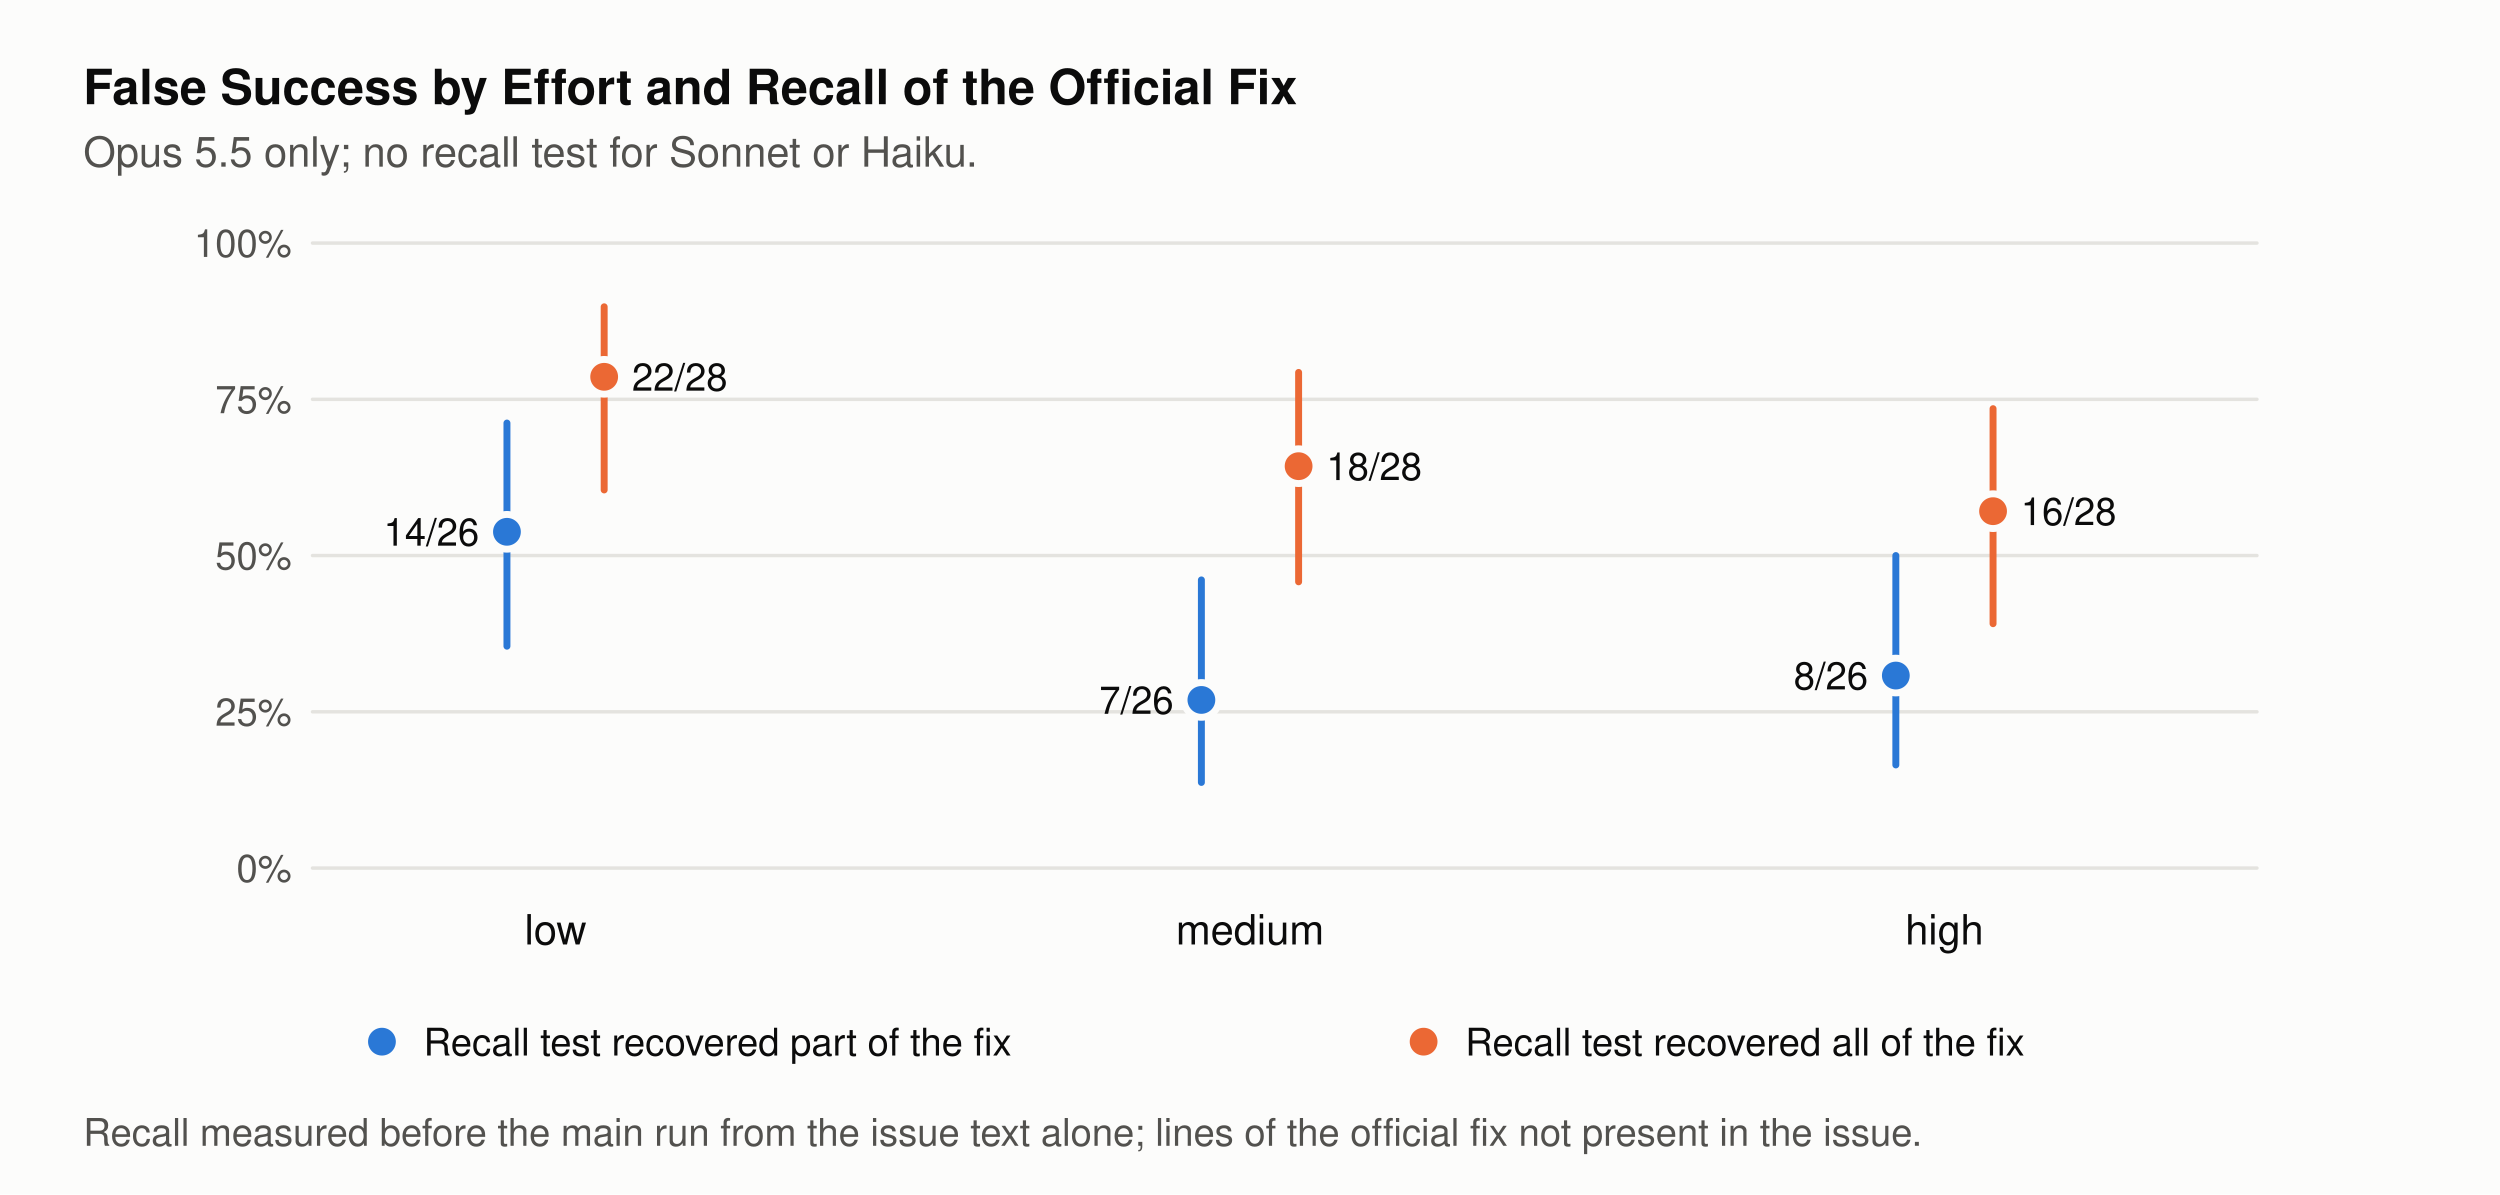
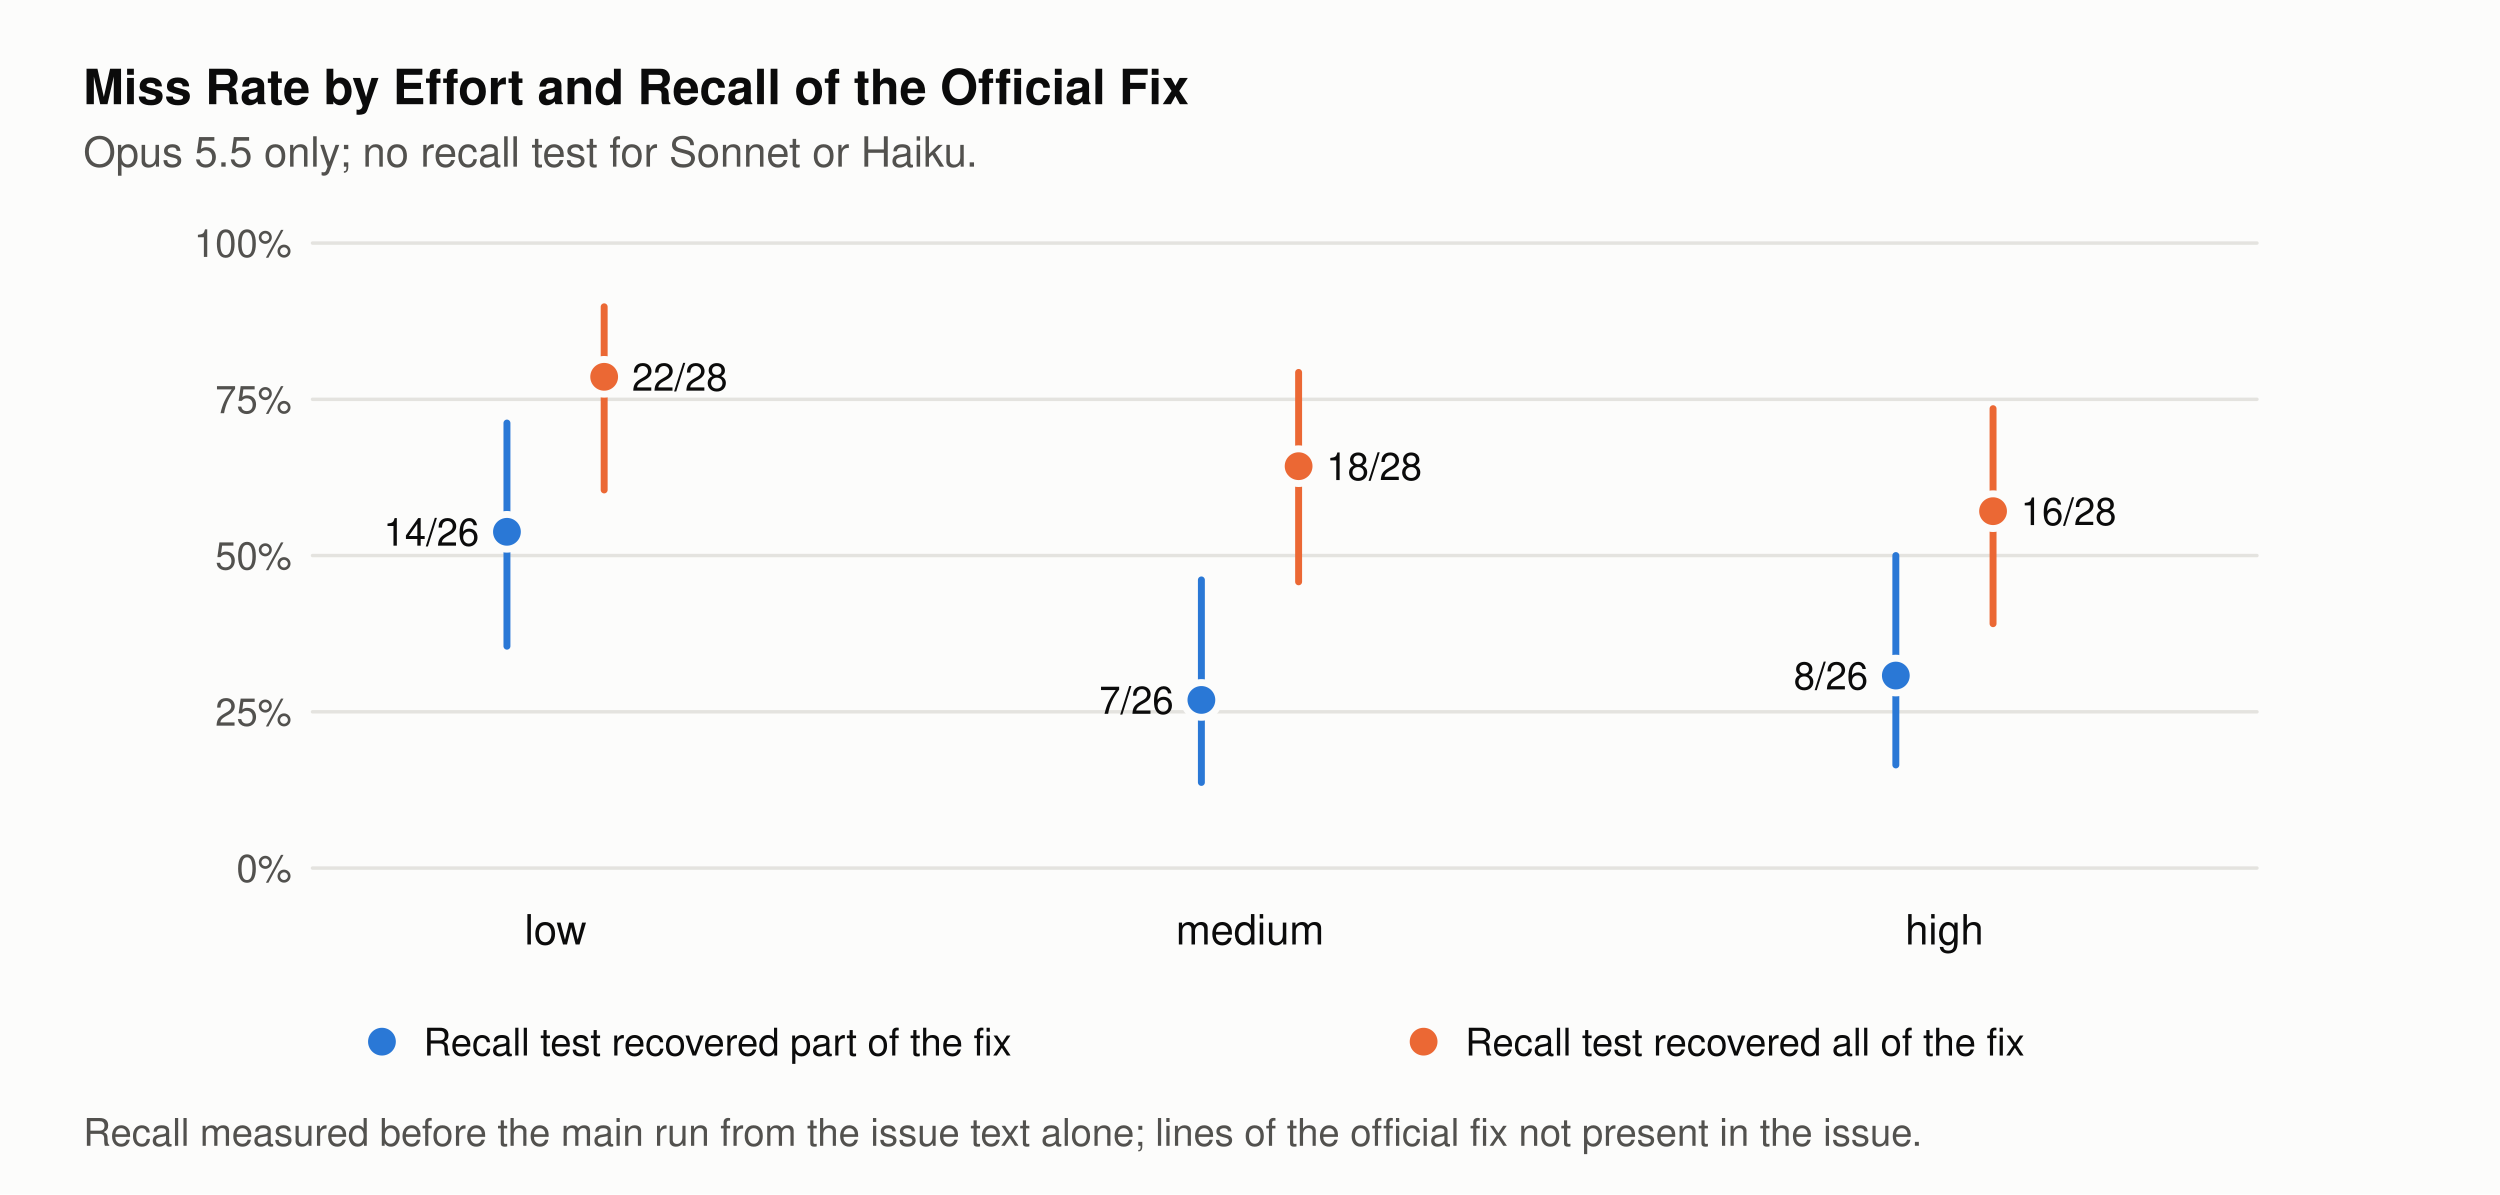
<svg xmlns="http://www.w3.org/2000/svg" width="720" height="344" viewBox="0 0 720 344" role="img" aria-labelledby="t d" font-family="system-ui, -apple-system, 'Segoe UI', Helvetica, Arial, sans-serif">
  <rect width="720" height="344" fill="#fcfcfb" />
-   <text x="24" y="30" font-size="14" fill="#0b0b0b" text-anchor="start" font-weight="600">False Success by Effort and Recall of the Official Fix</text>
+   <text x="24" y="30" font-size="14" fill="#0b0b0b" text-anchor="start" font-weight="600">Miss Rate by Effort and Recall of the Official Fix</text>
  <text x="24" y="48" font-size="12" fill="#52514e" text-anchor="start">Opus 5.5 only; no recall test for Sonnet or Haiku.</text>
  <line x1="90" y1="250" x2="650" y2="250" stroke="#e4e3df" stroke-width="1" stroke-linecap="round" />
  <text x="84" y="254" font-size="11" fill="#52514e" text-anchor="end">0%</text>
  <line x1="90" y1="205" x2="650" y2="205" stroke="#e4e3df" stroke-width="1" stroke-linecap="round" />
  <text x="84" y="209" font-size="11" fill="#52514e" text-anchor="end">25%</text>
  <line x1="90" y1="160" x2="650" y2="160" stroke="#e4e3df" stroke-width="1" stroke-linecap="round" />
  <text x="84" y="164" font-size="11" fill="#52514e" text-anchor="end">50%</text>
  <line x1="90" y1="115" x2="650" y2="115" stroke="#e4e3df" stroke-width="1" stroke-linecap="round" />
  <text x="84" y="119" font-size="11" fill="#52514e" text-anchor="end">75%</text>
  <line x1="90" y1="70" x2="650" y2="70" stroke="#e4e3df" stroke-width="1" stroke-linecap="round" />
  <text x="84" y="74" font-size="11" fill="#52514e" text-anchor="end">100%</text>
  <line x1="146" y1="186.1" x2="146" y2="121.84" stroke="#2a78d6" stroke-width="2" stroke-linecap="round" />
  <circle cx="146" cy="153.16" r="5" fill="#2a78d6" stroke="#fcfcfb" stroke-width="2" />
  <text x="138" y="157.16" font-size="11" fill="#0b0b0b" text-anchor="end">14/26</text>
  <line x1="346" y1="225.34" x2="346" y2="167.02" stroke="#2a78d6" stroke-width="2" stroke-linecap="round" />
  <circle cx="346" cy="201.58" r="5" fill="#2a78d6" stroke="#fcfcfb" stroke-width="2" />
  <text x="338" y="205.58" font-size="11" fill="#0b0b0b" text-anchor="end">7/26</text>
  <line x1="546" y1="220.3" x2="546" y2="160" stroke="#2a78d6" stroke-width="2" stroke-linecap="round" />
  <circle cx="546" cy="194.56" r="5" fill="#2a78d6" stroke="#fcfcfb" stroke-width="2" />
  <text x="538" y="198.56" font-size="11" fill="#0b0b0b" text-anchor="end">8/26</text>
  <circle cx="110" cy="300" r="5" fill="#2a78d6" stroke="#fcfcfb" stroke-width="2" />
  <text x="122" y="304" font-size="11" fill="#0b0b0b" text-anchor="start">Recall test recovered part of the fix</text>
  <line x1="174" y1="141.1" x2="174" y2="88.36" stroke="#eb6834" stroke-width="2" stroke-linecap="round" />
  <circle cx="174" cy="108.52" r="5" fill="#eb6834" stroke="#fcfcfb" stroke-width="2" />
  <text x="160" y="272" font-size="12" fill="#0b0b0b" text-anchor="middle">low</text>
  <text x="182" y="112.52" font-size="11" fill="#0b0b0b" text-anchor="start">22/28</text>
  <line x1="374" y1="167.56" x2="374" y2="107.26" stroke="#eb6834" stroke-width="2" stroke-linecap="round" />
  <circle cx="374" cy="134.26" r="5" fill="#eb6834" stroke="#fcfcfb" stroke-width="2" />
  <text x="360" y="272" font-size="12" fill="#0b0b0b" text-anchor="middle">medium</text>
  <text x="382" y="138.26" font-size="11" fill="#0b0b0b" text-anchor="start">18/28</text>
  <line x1="574" y1="179.62" x2="574" y2="117.7" stroke="#eb6834" stroke-width="2" stroke-linecap="round" />
  <circle cx="574" cy="147.22" r="5" fill="#eb6834" stroke="#fcfcfb" stroke-width="2" />
  <text x="560" y="272" font-size="12" fill="#0b0b0b" text-anchor="middle">high</text>
  <text x="582" y="151.22" font-size="11" fill="#0b0b0b" text-anchor="start">16/28</text>
  <circle cx="410" cy="300" r="5" fill="#eb6834" stroke="#fcfcfb" stroke-width="2" />
  <text x="422" y="304" font-size="11" fill="#0b0b0b" text-anchor="start">Recall test recovered all of the fix</text>
  <text x="24" y="330" font-size="11" fill="#52514e" text-anchor="start">Recall measured before the main run from the issue text alone; lines of the official fix not present in the issue.</text>
</svg>
